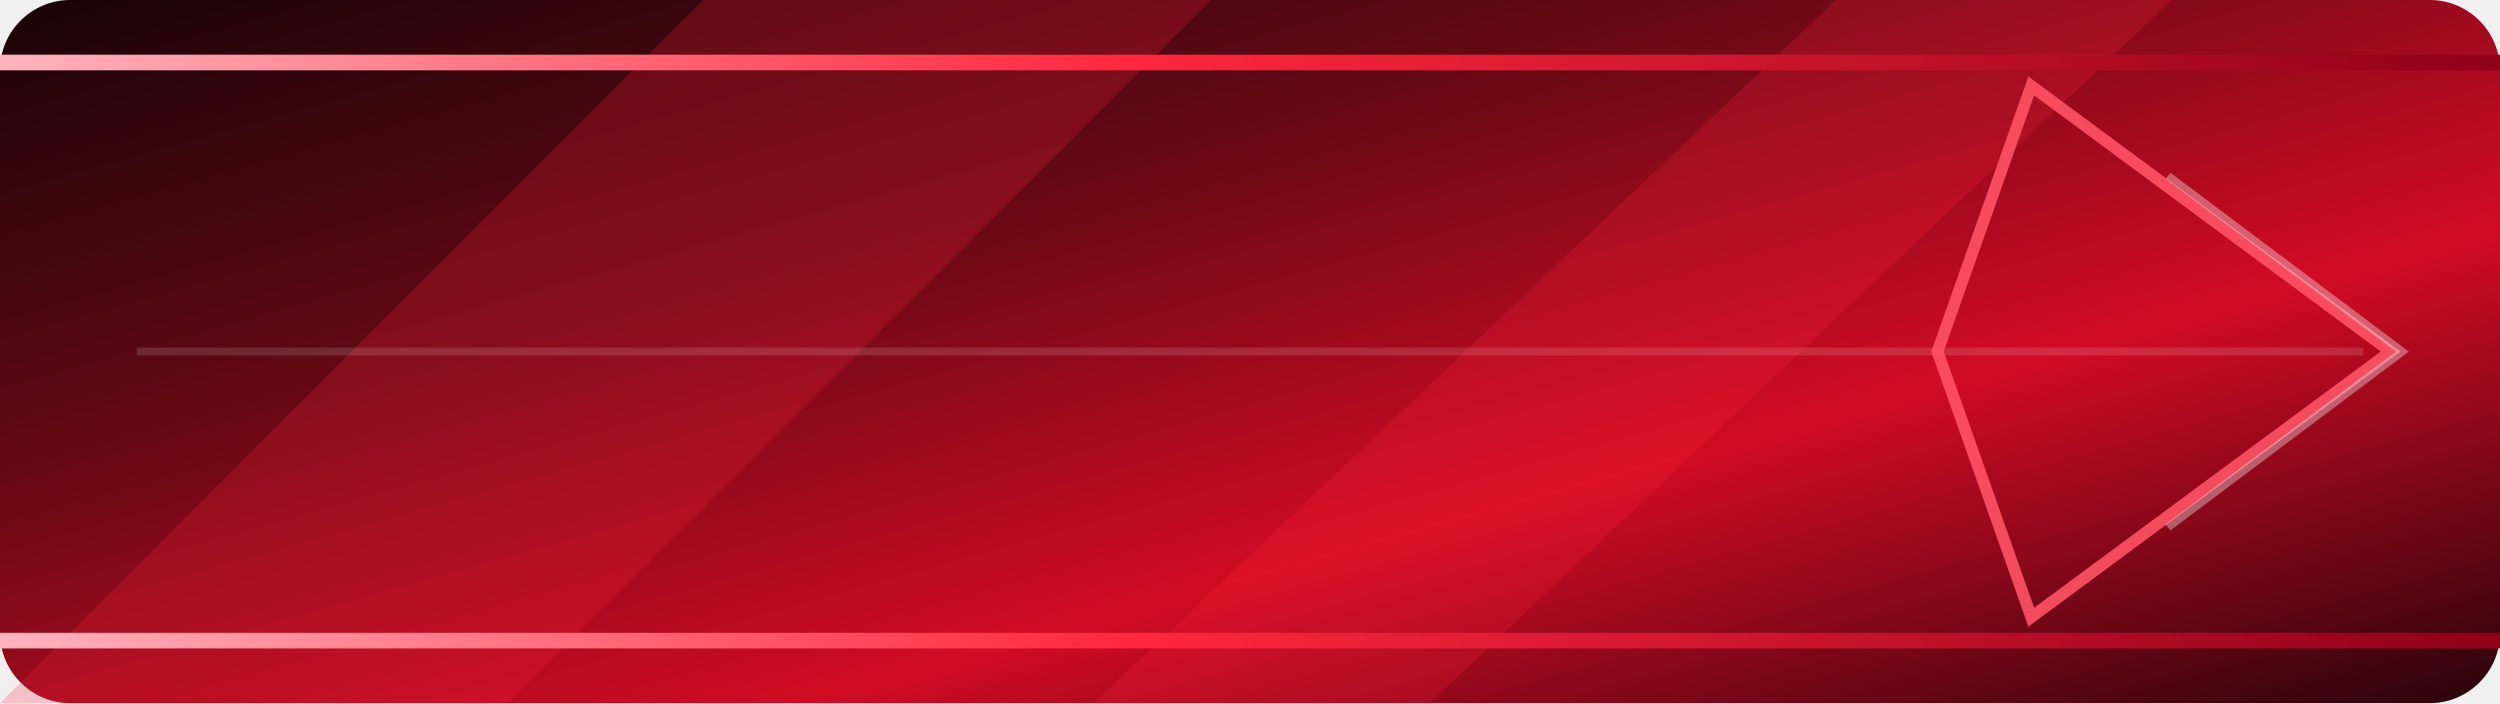
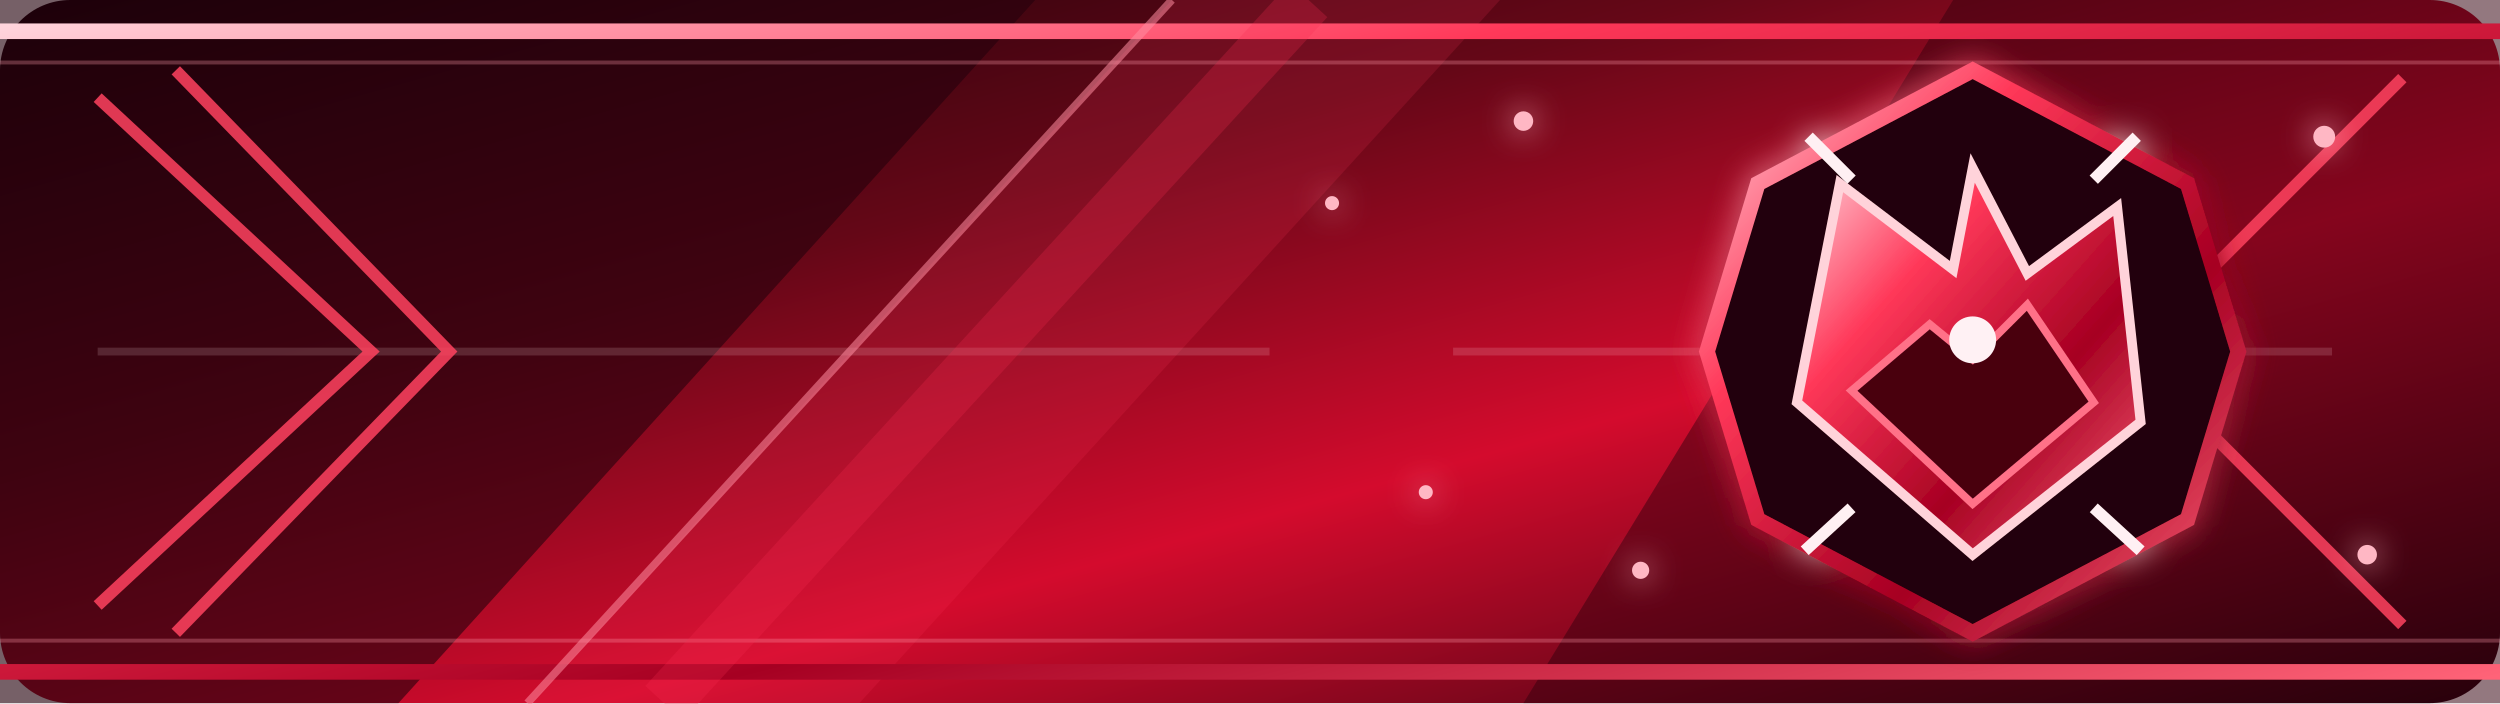
<svg xmlns="http://www.w3.org/2000/svg" viewBox="0 0 640 180">
  <defs>
-     <linearGradient id="g" x2="1" y2="1">
-       <stop stop-color="#160306" />
-       <stop offset=".34" stop-color="#650914" />
-       <stop offset=".66" stop-color="#d10b24" />
-       <stop offset="1" stop-color="#26030a" />
+     <linearGradient id="bg" x1="0" y1="0" x2="1" y2="1">
+       <stop stop-color="#100107" />
+       <stop offset=".34" stop-color="#650717" />
+       <stop offset=".62" stop-color="#d40b2d" />
+       <stop offset="1" stop-color="#180109" />
    </linearGradient>
-     <linearGradient id="r">
-       <stop stop-color="#ffb5bd" />
-       <stop offset=".45" stop-color="#ff273f" />
-       <stop offset="1" stop-color="#8f0017" />
+     <linearGradient id="red" x1="0" y1="0" x2="1" y2="1">
+       <stop stop-color="#ffd4dc" />
+       <stop offset=".3" stop-color="#ff3859" />
+       <stop offset=".65" stop-color="#a60022" />
+       <stop offset="1" stop-color="#ff6378" />
    </linearGradient>
+     <filter id="glow" x="-40%" y="-40%" width="180%" height="180%">
+       <feGaussianBlur stdDeviation="4" result="b" />
+       <feMerge>
+         <feMergeNode in="b" />
+         <feMergeNode in="SourceGraphic" />
+       </feMerge>
+     </filter>
  </defs>
-   <rect width="640" height="180" rx="18" fill="url(#g)" />
-   <path d="M0 180 180 0h130L130 180zm280 0L470 0h86L366 180z" fill="#ff203c" opacity=".22" />
-   <path d="M0 16h640M0 164h640" stroke="url(#r)" stroke-width="4" />
-   <path d="M35 90h570" stroke="#fff" stroke-opacity=".13" stroke-width="2" />
-   <path d="m520 22 92 68-92 68-24-68z" fill="none" stroke="#ff5265" stroke-width="3" opacity=".9" />
-   <path d="m555 45 60 45-60 45" fill="none" stroke="#fff" stroke-opacity=".35" stroke-width="2" />
+   <rect width="640" height="180" rx="18" fill="url(#bg)" />
+   <path d="M0 0h265L102 180H0z" fill="#24000b" opacity=".6" />
+   <path d="M300 0h84L220 180h-84z" fill="#ff3558" opacity=".16" />
+   <path d="M500 0h140v180H390z" fill="#35000d" opacity=".5" />
+   <path d="M0 8h640M0 172h640" stroke="url(#red)" stroke-width="4" />
+   <path d="M0 16h640M0 164h640" stroke="#ff9cab" stroke-opacity=".3" />
+   <path d="M25 90h300M372 90h225" stroke="#ffdce2" stroke-opacity=".16" stroke-width="2" />
+   <g fill="none" stroke="#ff425f" stroke-width="3" opacity=".85">
+     <path d="M25 25 95 90 25 155M45 18 115 90 45 162M615 20 545 90 615 160" />
+   </g>
+   <g transform="translate(505 90)" filter="url(#glow)">
+     <path d="M0-72 55-43 68 0 55 43 0 72-55 43-68 0-55-43z" fill="#21000a" stroke="url(#red)" stroke-width="4" />
+     <path d="M-45 13-34-43-5-21 0-47 14-20 37-37 43 18 0 52z" fill="url(#red)" stroke="#ffd3da" stroke-width="2.5" />
+     <path d="M-31 10-11-7 0 2 14-12 31 13 0 39z" fill="#490011" stroke="#ff7188" stroke-width="2" />
+     <path d="M-42-55l11 11M42-55 31-44M-43 51l12-11M43 51 31 40" stroke="#fff0f3" stroke-width="3" />
+     <circle cx="0" cy="-3" r="6" fill="#fff1f4" />
+   </g>
+   <g fill="#ffb7c4" filter="url(#glow)">
+     <circle cx="390" cy="31" r="2.5" />
+     <circle cx="595" cy="35" r="2.8" />
+     <circle cx="420" cy="146" r="2.2" />
+     <circle cx="606" cy="142" r="2.5" />
+     <circle cx="341" cy="52" r="1.8" />
+     <circle cx="365" cy="126" r="1.8" />
+   </g>
+   <path d="M300 0 135 180" stroke="#ff8da1" stroke-opacity=".55" stroke-width="2" />
+   <path d="M335 0 170 180" stroke="#f82d50" stroke-opacity=".24" stroke-width="13" />
</svg>
